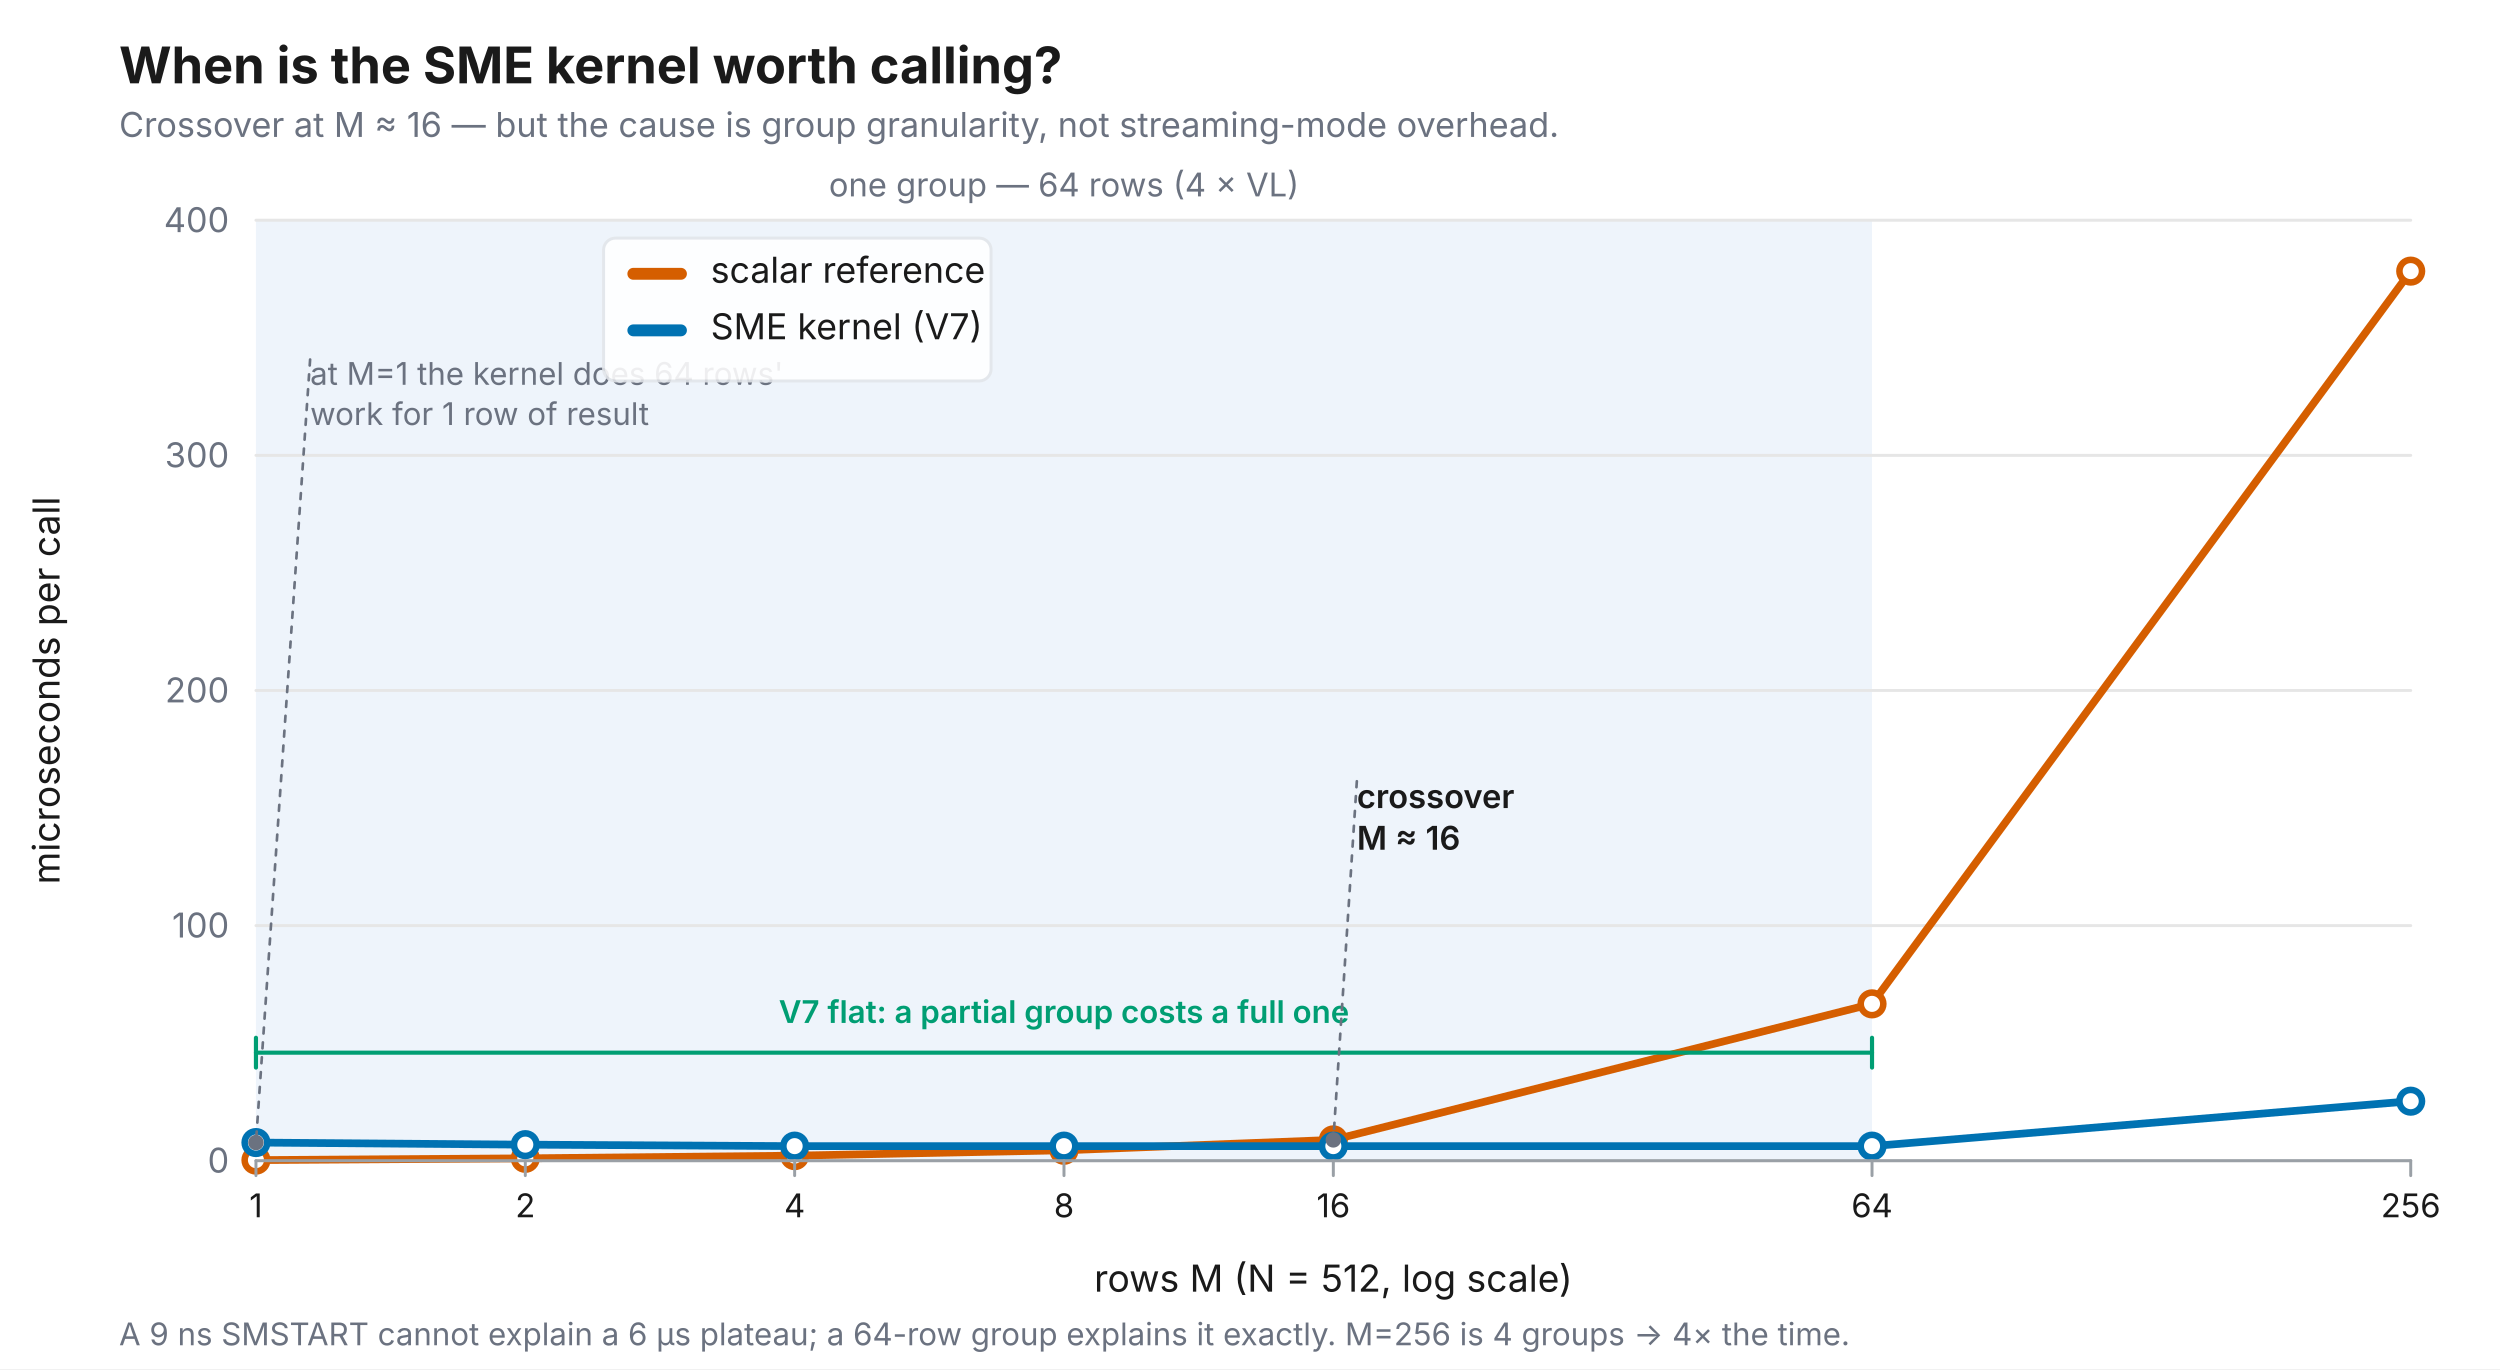
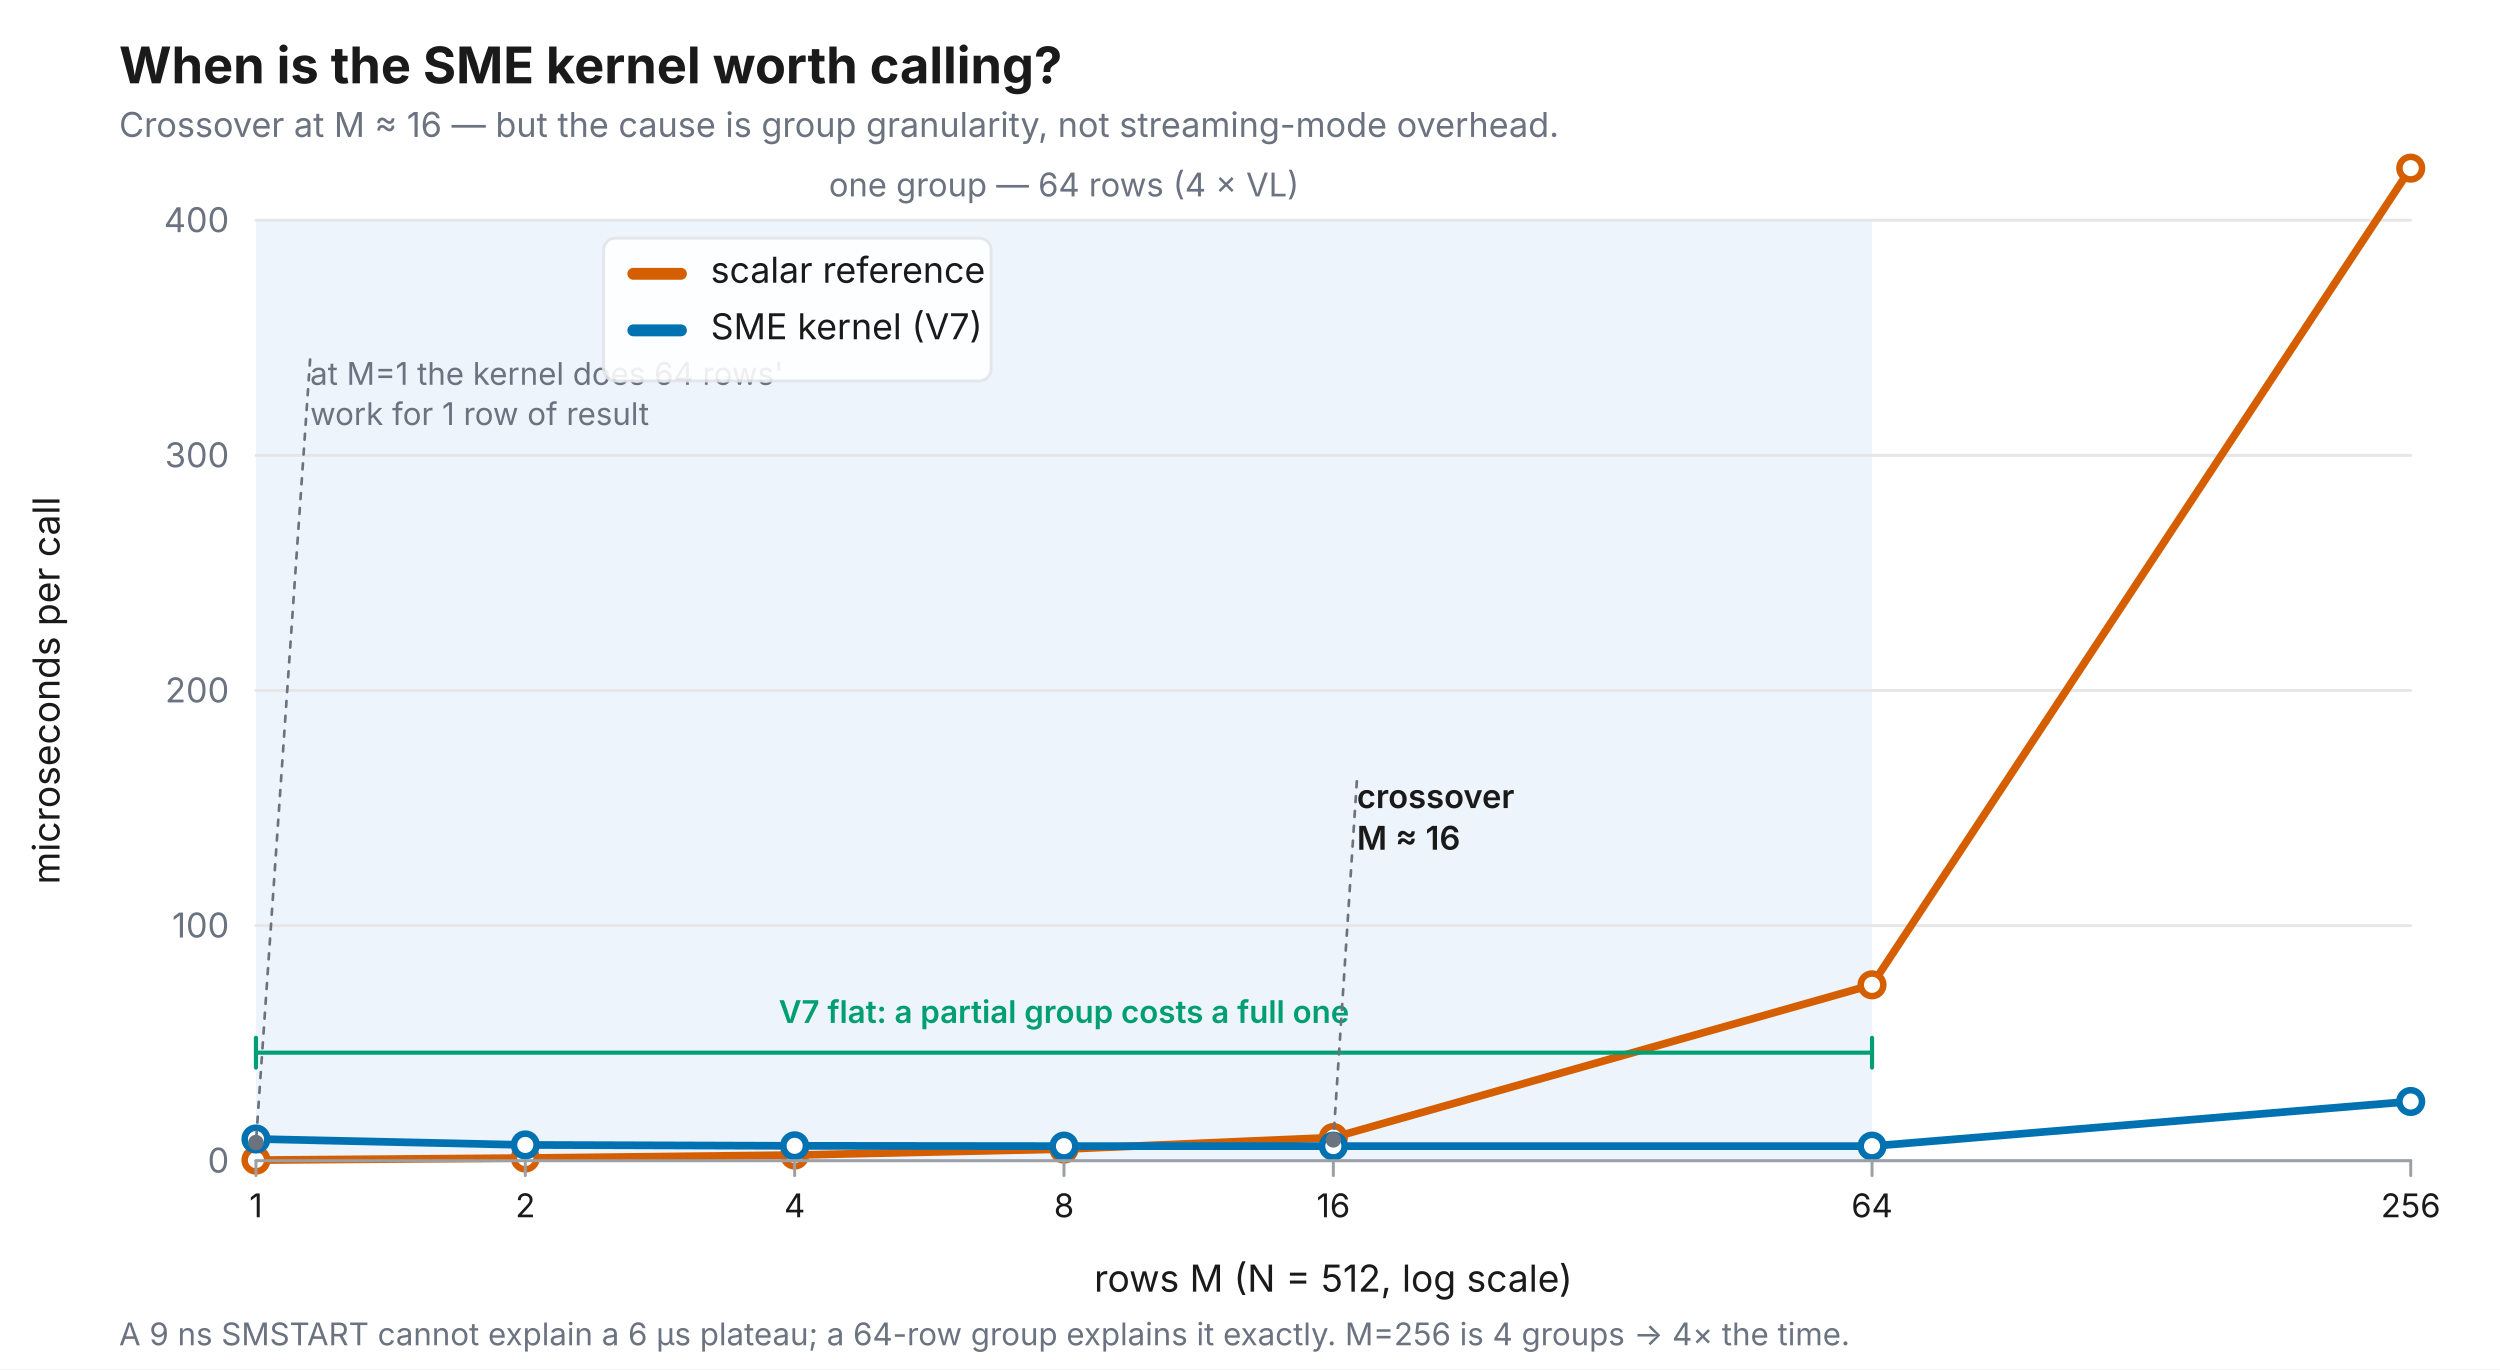
<svg xmlns="http://www.w3.org/2000/svg" width="840" height="460" viewBox="0 0 840 460">
  <rect width="840" height="460" fill="white" />
  <rect x="86.0" y="74.0" width="543.0" height="316.0" rx="0" fill="#eef4fb" opacity="1.0" />
  <text x="357.5" y="66.0" font-family="Inter,Helvetica Neue,Helvetica,Arial,sans-serif" font-size="11" text-anchor="middle" fill="#6b7280" font-weight="400">one group — 64 rows (4 × VL)</text>
  <line x1="86.0" y1="390.0" x2="810.0" y2="390.0" stroke="#e6e6e6" stroke-width="1.0" stroke-linecap="round" />
  <text x="77.0" y="394.0" font-family="Inter,Helvetica Neue,Helvetica,Arial,sans-serif" font-size="11.5" text-anchor="end" fill="#6b7280" font-weight="400">0</text>
  <line x1="86.0" y1="311.0" x2="810.0" y2="311.0" stroke="#e6e6e6" stroke-width="1.0" stroke-linecap="round" />
  <text x="77.0" y="315.0" font-family="Inter,Helvetica Neue,Helvetica,Arial,sans-serif" font-size="11.5" text-anchor="end" fill="#6b7280" font-weight="400">100</text>
  <line x1="86.0" y1="232.0" x2="810.0" y2="232.0" stroke="#e6e6e6" stroke-width="1.0" stroke-linecap="round" />
  <text x="77.0" y="236.0" font-family="Inter,Helvetica Neue,Helvetica,Arial,sans-serif" font-size="11.5" text-anchor="end" fill="#6b7280" font-weight="400">200</text>
  <line x1="86.0" y1="153.0" x2="810.0" y2="153.0" stroke="#e6e6e6" stroke-width="1.0" stroke-linecap="round" />
  <text x="77.0" y="157.0" font-family="Inter,Helvetica Neue,Helvetica,Arial,sans-serif" font-size="11.5" text-anchor="end" fill="#6b7280" font-weight="400">300</text>
  <line x1="86.0" y1="74.0" x2="810.0" y2="74.0" stroke="#e6e6e6" stroke-width="1.0" stroke-linecap="round" />
  <text x="77.0" y="78.0" font-family="Inter,Helvetica Neue,Helvetica,Arial,sans-serif" font-size="11.5" text-anchor="end" fill="#6b7280" font-weight="400">400</text>
-   <polyline points="86.0,389.8 176.5,389.2 267.0,388.3 357.5,386.5 448.0,383.0 629.0,337.3 810.0,91.1" fill="none" stroke="#D55E00" stroke-width="2.6" stroke-linejoin="round" stroke-linecap="round" />
+   <polyline points="86.0,389.8 176.5,389.1 267.0,388.1 357.5,386.1 448.0,382.2 629.0,330.9 810.0,56.5" fill="none" stroke="#D55E00" stroke-width="2.6" stroke-linejoin="round" stroke-linecap="round" />
  <circle cx="86.0" cy="389.8" r="3.8" fill="white" stroke="#D55E00" stroke-width="2.2" />
-   <circle cx="176.5" cy="389.2" r="3.8" fill="white" stroke="#D55E00" stroke-width="2.2" />
-   <circle cx="267.0" cy="388.3" r="3.8" fill="white" stroke="#D55E00" stroke-width="2.2" />
-   <circle cx="357.5" cy="386.5" r="3.8" fill="white" stroke="#D55E00" stroke-width="2.2" />
-   <circle cx="448.0" cy="383.0" r="3.8" fill="white" stroke="#D55E00" stroke-width="2.2" />
-   <circle cx="629.0" cy="337.3" r="3.8" fill="white" stroke="#D55E00" stroke-width="2.2" />
-   <circle cx="810.0" cy="91.1" r="3.8" fill="white" stroke="#D55E00" stroke-width="2.2" />
-   <polyline points="86.0,383.9 176.5,384.6 267.0,385.1 357.5,385.1 448.0,385.1 629.0,385.1 810.0,370.0" fill="none" stroke="#0072B2" stroke-width="2.6" stroke-linejoin="round" stroke-linecap="round" />
-   <circle cx="86.0" cy="383.9" r="3.8" fill="white" stroke="#0072B2" stroke-width="2.2" />
-   <circle cx="176.5" cy="384.6" r="3.8" fill="white" stroke="#0072B2" stroke-width="2.2" />
-   <circle cx="267.0" cy="385.1" r="3.8" fill="white" stroke="#0072B2" stroke-width="2.2" />
+   <circle cx="176.5" cy="389.1" r="3.8" fill="white" stroke="#D55E00" stroke-width="2.2" />
+   <circle cx="267.0" cy="388.1" r="3.8" fill="white" stroke="#D55E00" stroke-width="2.2" />
+   <circle cx="357.5" cy="386.1" r="3.8" fill="white" stroke="#D55E00" stroke-width="2.2" />
+   <circle cx="448.0" cy="382.2" r="3.8" fill="white" stroke="#D55E00" stroke-width="2.2" />
+   <circle cx="629.0" cy="330.9" r="3.8" fill="white" stroke="#D55E00" stroke-width="2.2" />
+   <circle cx="810.0" cy="56.5" r="3.8" fill="white" stroke="#D55E00" stroke-width="2.2" />
+   <polyline points="86.0,382.7 176.5,384.7 267.0,385.0 357.5,385.1 448.0,385.1 629.0,385.1 810.0,370.1" fill="none" stroke="#0072B2" stroke-width="2.6" stroke-linejoin="round" stroke-linecap="round" />
+   <circle cx="86.0" cy="382.7" r="3.8" fill="white" stroke="#0072B2" stroke-width="2.2" />
+   <circle cx="176.5" cy="384.7" r="3.8" fill="white" stroke="#0072B2" stroke-width="2.2" />
+   <circle cx="267.0" cy="385.0" r="3.8" fill="white" stroke="#0072B2" stroke-width="2.2" />
  <circle cx="357.5" cy="385.1" r="3.8" fill="white" stroke="#0072B2" stroke-width="2.2" />
  <circle cx="448.0" cy="385.1" r="3.8" fill="white" stroke="#0072B2" stroke-width="2.2" />
  <circle cx="629.0" cy="385.1" r="3.8" fill="white" stroke="#0072B2" stroke-width="2.2" />
-   <circle cx="810.0" cy="370.0" r="3.8" fill="white" stroke="#0072B2" stroke-width="2.2" />
+   <circle cx="810.0" cy="370.1" r="3.8" fill="white" stroke="#0072B2" stroke-width="2.2" />
  <line x1="86.0" y1="353.7" x2="629.0" y2="353.7" stroke="#009E73" stroke-width="1.4" stroke-linecap="round" />
  <line x1="86.0" y1="348.7" x2="86.0" y2="358.7" stroke="#009E73" stroke-width="1.4" stroke-linecap="round" />
  <line x1="629.0" y1="348.7" x2="629.0" y2="358.7" stroke="#009E73" stroke-width="1.4" stroke-linecap="round" />
  <text x="357.5" y="343.7" font-family="Inter,Helvetica Neue,Helvetica,Arial,sans-serif" font-size="10.5" text-anchor="middle" fill="#009E73" font-weight="600">V7 flat: a partial group costs a full one</text>
  <text x="40.0" y="28.0" font-family="Inter,Helvetica Neue,Helvetica,Arial,sans-serif" font-size="17" text-anchor="start" fill="#1a1a1a" font-weight="700">When is the SME kernel worth calling?</text>
  <text x="40.0" y="46.0" font-family="Inter,Helvetica Neue,Helvetica,Arial,sans-serif" font-size="11.5" text-anchor="start" fill="#6b7280" font-weight="400">Crossover at M ≈ 16 — but the cause is group granularity, not streaming-mode overhead.</text>
  <line x1="86.0" y1="390.0" x2="810.0" y2="390.0" stroke="#9aa0a6" stroke-width="1.0" stroke-linecap="round" />
  <text x="448.0" y="434.0" font-family="Inter,Helvetica Neue,Helvetica,Arial,sans-serif" font-size="12.5" text-anchor="middle" fill="#1a1a1a" font-weight="400">rows M   (N = 512, log scale)</text>
  <text x="20" y="232.0" font-family="Inter,Helvetica Neue,Helvetica,Arial,sans-serif" font-size="12.5" text-anchor="middle" fill="#1a1a1a" transform="rotate(-90 20 232.0)">microseconds per call</text>
  <line x1="86.0" y1="390.0" x2="86.0" y2="395.0" stroke="#9aa0a6" stroke-width="1.0" stroke-linecap="round" />
  <text x="86.0" y="409.0" font-family="Inter,Helvetica Neue,Helvetica,Arial,sans-serif" font-size="11" text-anchor="middle" fill="#1a1a1a" font-weight="400">1</text>
  <line x1="176.5" y1="390.0" x2="176.5" y2="395.0" stroke="#9aa0a6" stroke-width="1.0" stroke-linecap="round" />
  <text x="176.5" y="409.0" font-family="Inter,Helvetica Neue,Helvetica,Arial,sans-serif" font-size="11" text-anchor="middle" fill="#1a1a1a" font-weight="400">2</text>
  <line x1="267.0" y1="390.0" x2="267.0" y2="395.0" stroke="#9aa0a6" stroke-width="1.0" stroke-linecap="round" />
  <text x="267.0" y="409.0" font-family="Inter,Helvetica Neue,Helvetica,Arial,sans-serif" font-size="11" text-anchor="middle" fill="#1a1a1a" font-weight="400">4</text>
  <line x1="357.5" y1="390.0" x2="357.5" y2="395.0" stroke="#9aa0a6" stroke-width="1.0" stroke-linecap="round" />
  <text x="357.5" y="409.0" font-family="Inter,Helvetica Neue,Helvetica,Arial,sans-serif" font-size="11" text-anchor="middle" fill="#1a1a1a" font-weight="400">8</text>
  <line x1="448.0" y1="390.0" x2="448.0" y2="395.0" stroke="#9aa0a6" stroke-width="1.0" stroke-linecap="round" />
  <text x="448.0" y="409.0" font-family="Inter,Helvetica Neue,Helvetica,Arial,sans-serif" font-size="11" text-anchor="middle" fill="#1a1a1a" font-weight="400">16</text>
  <line x1="629.0" y1="390.0" x2="629.0" y2="395.0" stroke="#9aa0a6" stroke-width="1.0" stroke-linecap="round" />
  <text x="629.0" y="409.0" font-family="Inter,Helvetica Neue,Helvetica,Arial,sans-serif" font-size="11" text-anchor="middle" fill="#1a1a1a" font-weight="400">64</text>
  <line x1="810.0" y1="390.0" x2="810.0" y2="395.0" stroke="#9aa0a6" stroke-width="1.0" stroke-linecap="round" />
  <text x="810.0" y="409.0" font-family="Inter,Helvetica Neue,Helvetica,Arial,sans-serif" font-size="11" text-anchor="middle" fill="#1a1a1a" font-weight="400">256</text>
  <line x1="455.9" y1="262.5" x2="448.0" y2="383.0" stroke="#6b7280" stroke-width="0.9" stroke-dasharray="2,3" stroke-linecap="round" />
  <circle cx="448.0" cy="383.0" r="2.6" fill="#6b7280" />
  <text x="455.9" y="271.5" font-family="Inter,Helvetica Neue,Helvetica,Arial,sans-serif" font-size="11" text-anchor="start" fill="#1a1a1a" font-weight="600">crossover</text>
  <text x="455.9" y="285.5" font-family="Inter,Helvetica Neue,Helvetica,Arial,sans-serif" font-size="11" text-anchor="start" fill="#1a1a1a" font-weight="600">M ≈ 16</text>
  <line x1="104.2" y1="120.8" x2="86.0" y2="383.9" stroke="#6b7280" stroke-width="0.9" stroke-dasharray="2,3" stroke-linecap="round" />
  <circle cx="86.0" cy="383.9" r="2.6" fill="#6b7280" />
  <text x="104.2" y="129.3" font-family="Inter,Helvetica Neue,Helvetica,Arial,sans-serif" font-size="10.5" text-anchor="start" fill="#6b7280" font-weight="400">at M=1 the kernel does 64 rows'</text>
  <text x="104.2" y="142.8" font-family="Inter,Helvetica Neue,Helvetica,Arial,sans-serif" font-size="10.5" text-anchor="start" fill="#6b7280" font-weight="400">work for 1 row of result</text>
  <rect x="202.8" y="80.0" width="130.2" height="48.0" rx="4" fill="white" opacity="0.88" stroke="#e2e5e9" stroke-width="1.0" />
  <rect x="210.8" y="90.0" width="20.0" height="4.0" rx="2" fill="#D55E00" opacity="1.0" />
  <text x="238.8" y="95.0" font-family="Inter,Helvetica Neue,Helvetica,Arial,sans-serif" font-size="12" text-anchor="start" fill="#1a1a1a" font-weight="400">scalar reference</text>
  <rect x="210.8" y="109.0" width="20.0" height="4.0" rx="2" fill="#0072B2" opacity="1.0" />
  <text x="238.8" y="114.0" font-family="Inter,Helvetica Neue,Helvetica,Arial,sans-serif" font-size="12" text-anchor="start" fill="#1a1a1a" font-weight="400">SME kernel (V7)</text>
  <text x="40.0" y="452.0" font-family="Inter,Helvetica Neue,Helvetica,Arial,sans-serif" font-size="10.5" text-anchor="start" fill="#6b7280" font-weight="400">A 9 ns SMSTART cannot explain a 6 µs plateau; a 64-row group explains it exactly. M=256 is 4 groups → 4× the time.</text>
</svg>
